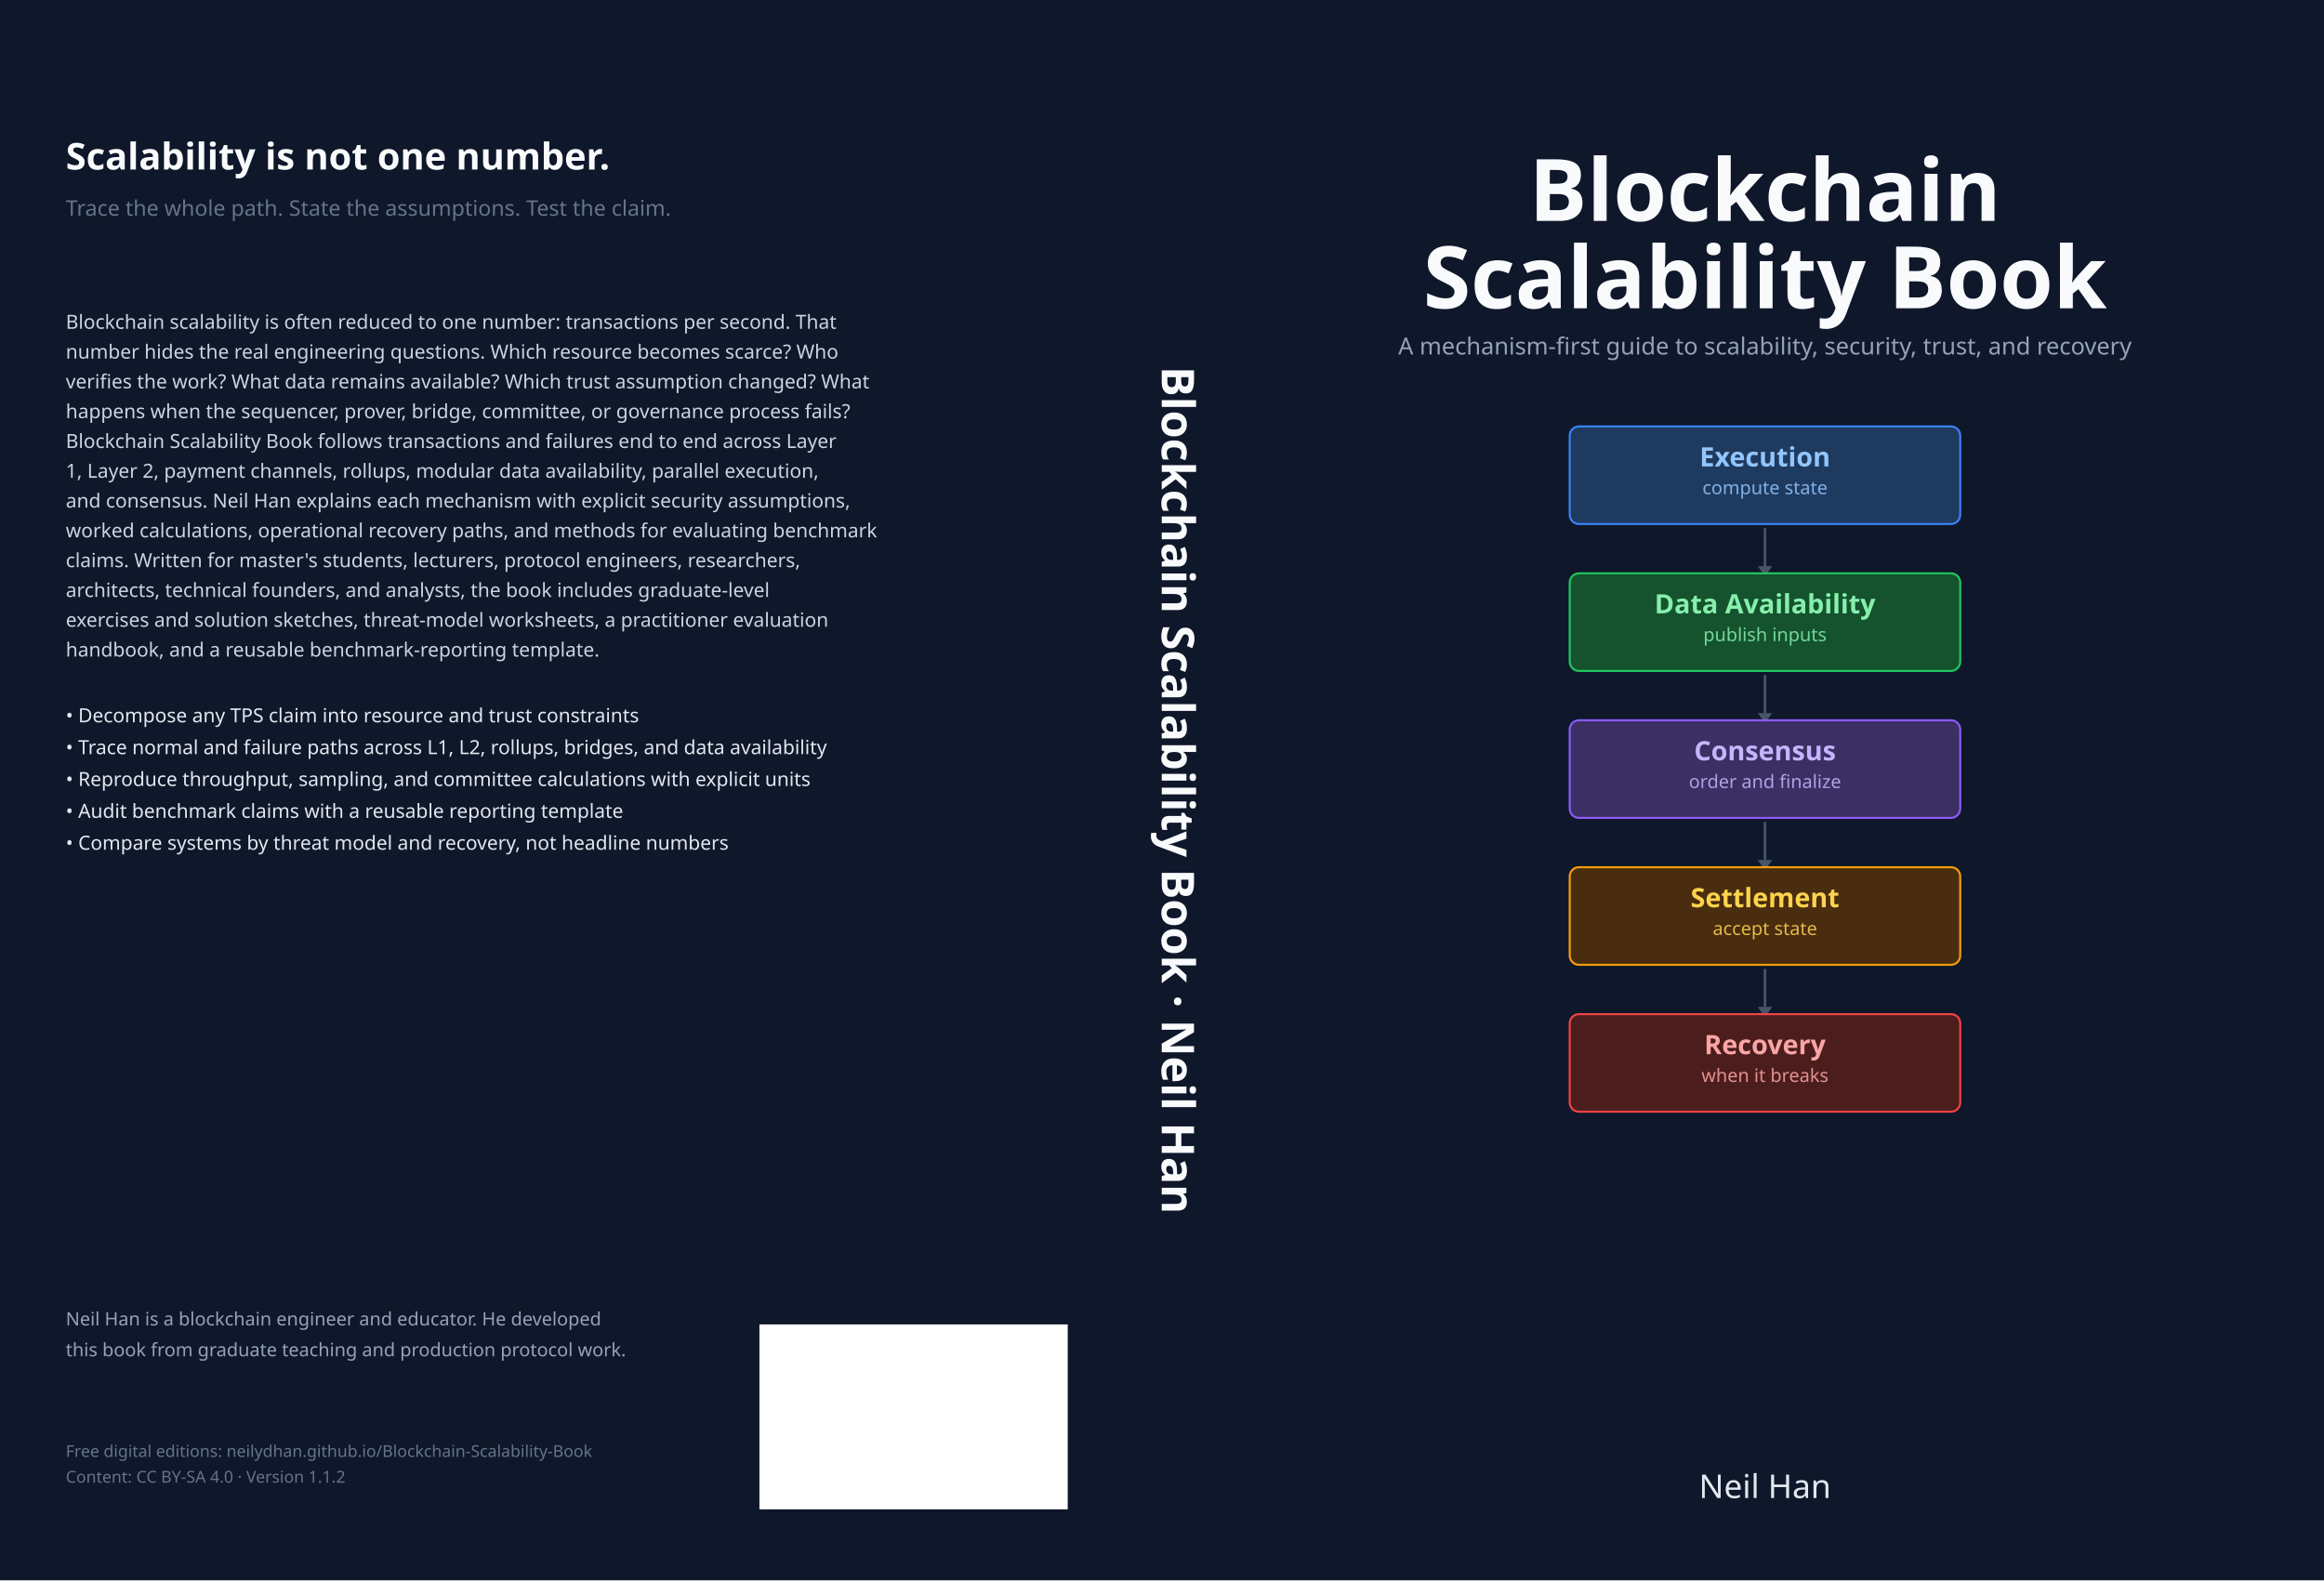
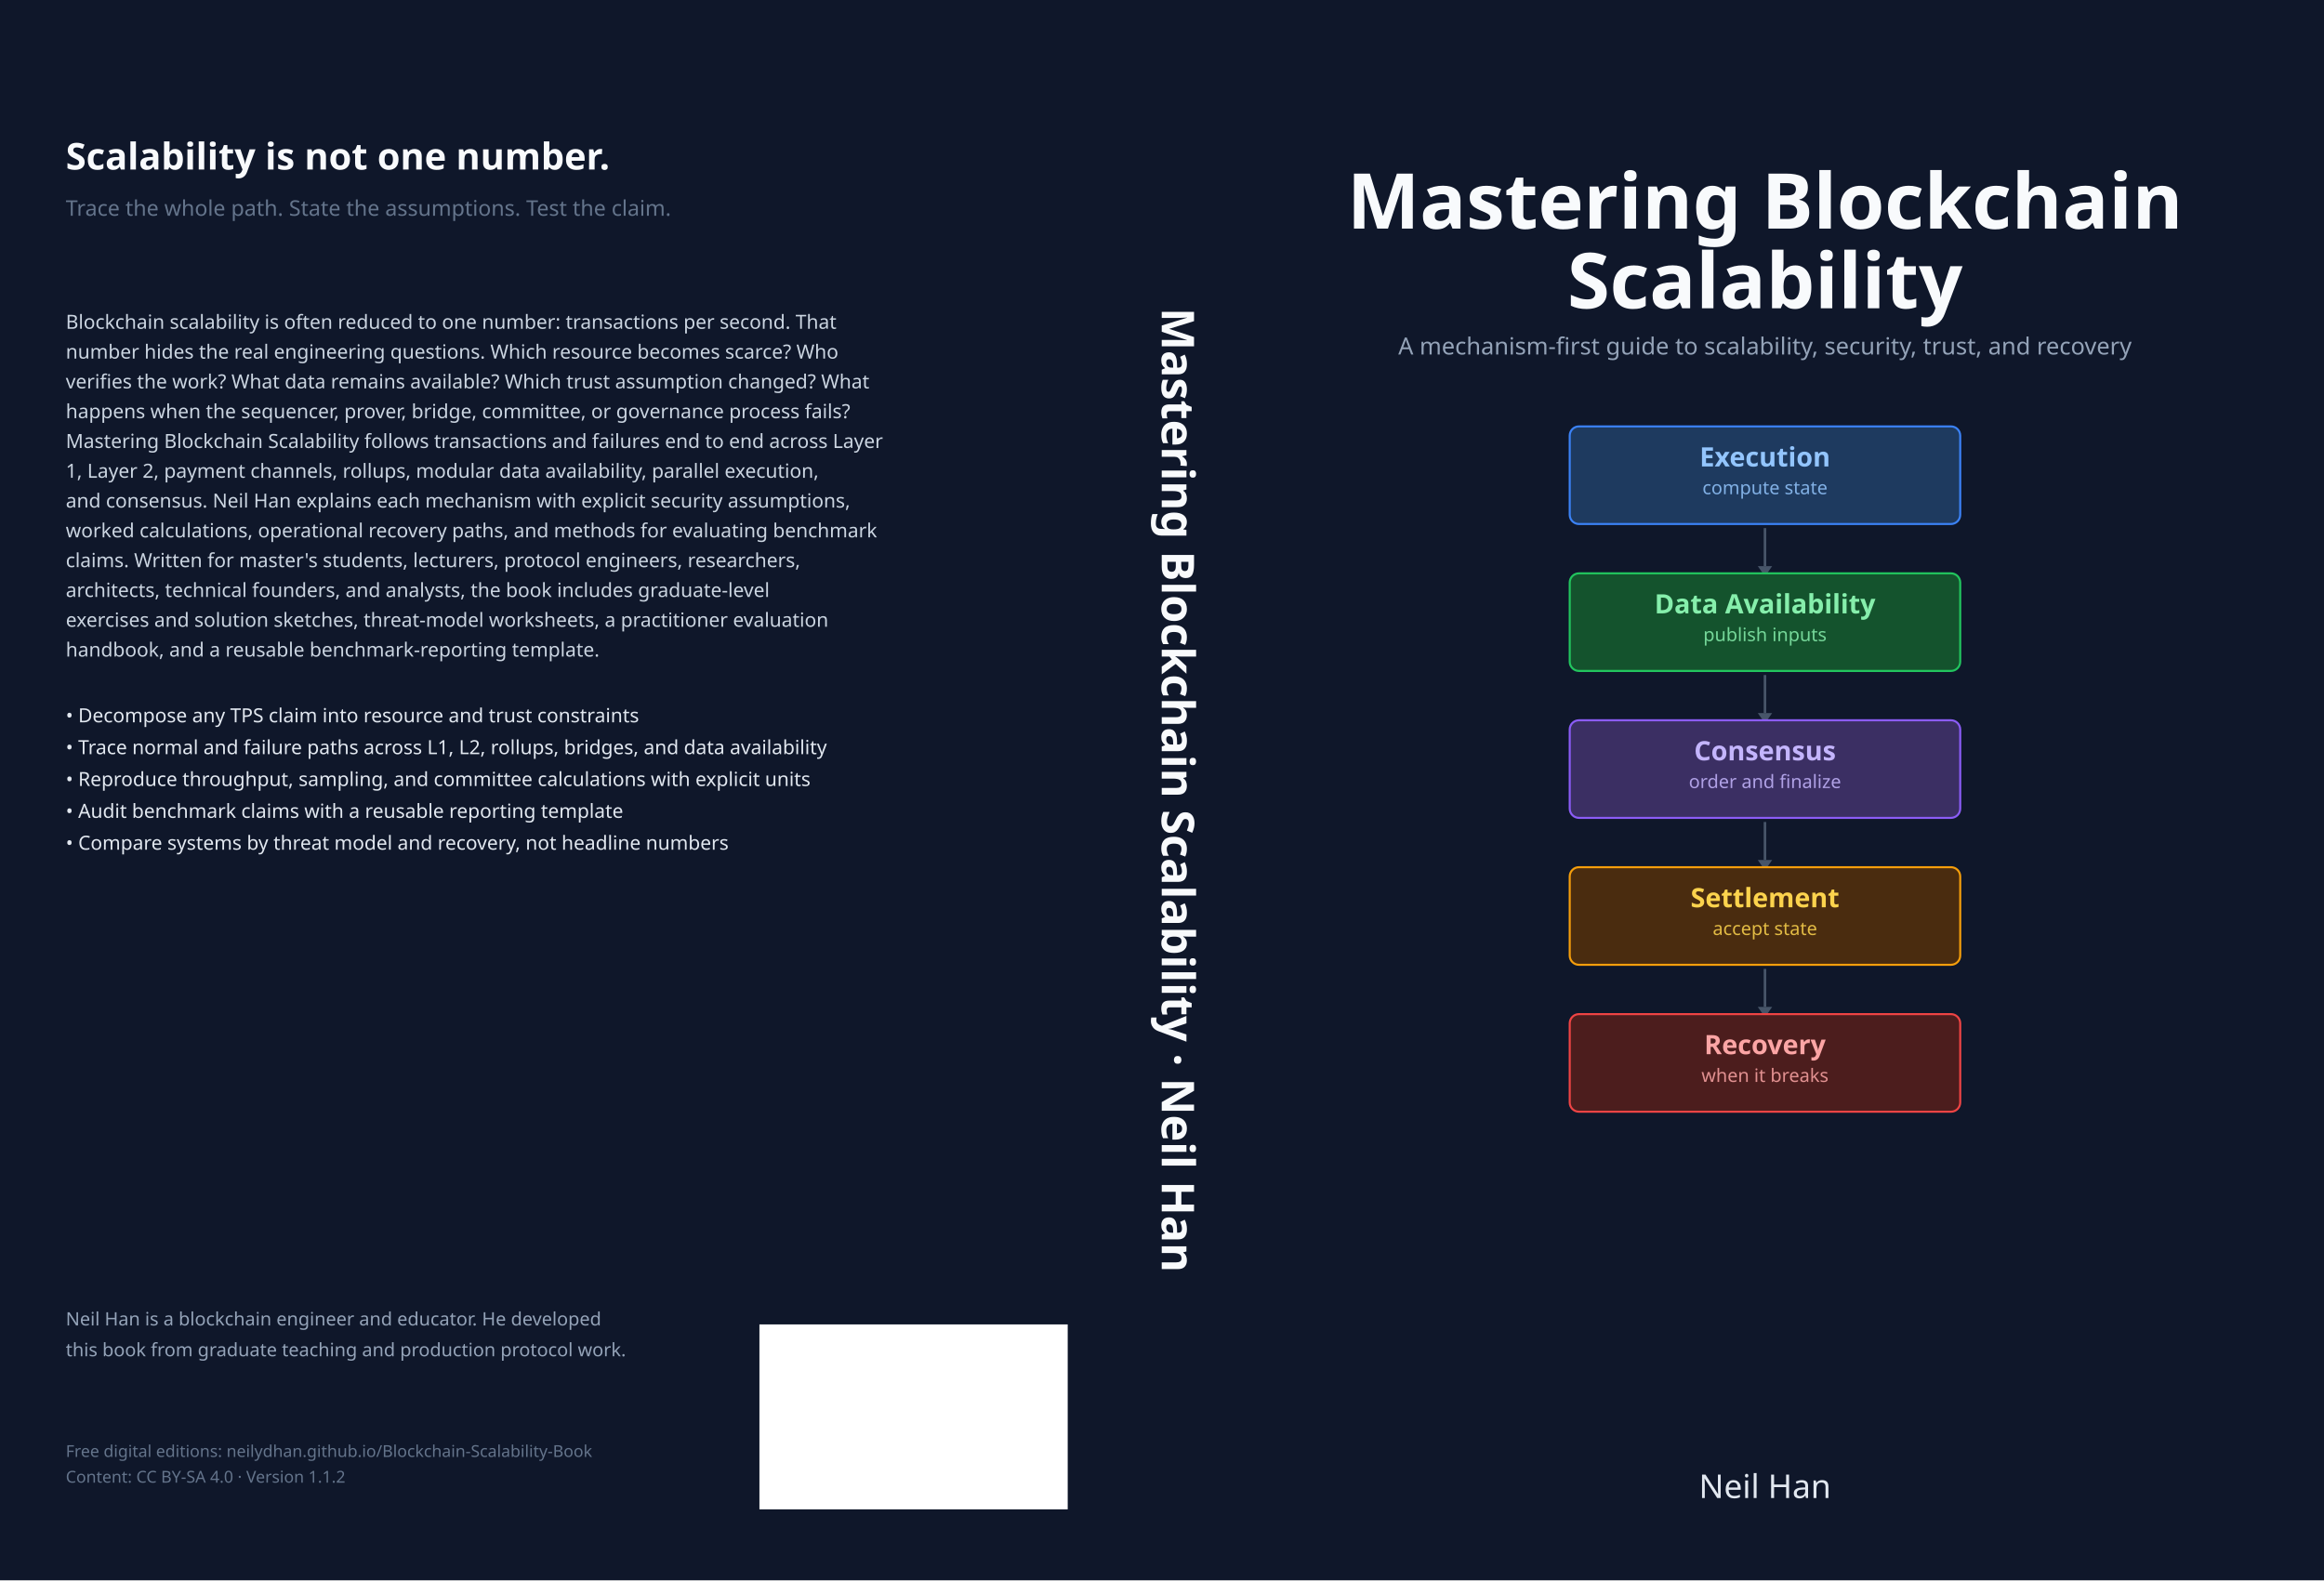
<svg xmlns="http://www.w3.org/2000/svg" width="4523" height="3076" viewBox="0 0 4523 3076">
  <rect width="4523" height="3076" fill="#0f172a" />
  <g font-family="Noto Sans, sans-serif">
-     <text x="3435" y="430" font-size="168" font-weight="bold" fill="#f8fafc" text-anchor="middle">Blockchain</text>
-     <text x="3435" y="600" font-size="168" font-weight="bold" fill="#f8fafc" text-anchor="middle">Scalability Book</text>
+     <text x="3435" y="445" font-size="150" font-weight="bold" fill="#f8fafc" text-anchor="middle">Mastering Blockchain</text>
+     <text x="3435" y="600" font-size="150" font-weight="bold" fill="#f8fafc" text-anchor="middle">Scalability</text>
    <text x="3435" y="690" font-size="46" fill="#94a3b8" text-anchor="middle">A mechanism-first guide to scalability, security, trust, and recovery</text>
    <rect x="3055" y="830" width="760" height="190" rx="18" fill="#1e3a5f" stroke="#3b82f6" stroke-width="4" />
    <text x="3435" y="908" font-size="52" font-weight="bold" fill="#93c5fd" text-anchor="middle">Execution</text>
    <text x="3435" y="962" font-size="36" fill="#93c5fd" text-anchor="middle" opacity="0.85">compute state</text>
    <line x1="3435" y1="1028" x2="3435" y2="1102" stroke="#475569" stroke-width="5" />
    <polygon points="3421,1102 3449,1102 3435,1122" fill="#475569" />
    <rect x="3055" y="1116" width="760" height="190" rx="18" fill="#14532d" stroke="#22c55e" stroke-width="4" />
    <text x="3435" y="1194" font-size="52" font-weight="bold" fill="#86efac" text-anchor="middle">Data Availability</text>
    <text x="3435" y="1248" font-size="36" fill="#86efac" text-anchor="middle" opacity="0.85">publish inputs</text>
    <line x1="3435" y1="1314" x2="3435" y2="1388" stroke="#475569" stroke-width="5" />
    <polygon points="3421,1388 3449,1388 3435,1408" fill="#475569" />
    <rect x="3055" y="1402" width="760" height="190" rx="18" fill="#3b2f63" stroke="#8b5cf6" stroke-width="4" />
    <text x="3435" y="1480" font-size="52" font-weight="bold" fill="#c4b5fd" text-anchor="middle">Consensus</text>
    <text x="3435" y="1534" font-size="36" fill="#c4b5fd" text-anchor="middle" opacity="0.85">order and finalize</text>
    <line x1="3435" y1="1600" x2="3435" y2="1674" stroke="#475569" stroke-width="5" />
    <polygon points="3421,1674 3449,1674 3435,1694" fill="#475569" />
    <rect x="3055" y="1688" width="760" height="190" rx="18" fill="#4a2c0f" stroke="#f59e0b" stroke-width="4" />
    <text x="3435" y="1766" font-size="52" font-weight="bold" fill="#fcd34d" text-anchor="middle">Settlement</text>
    <text x="3435" y="1820" font-size="36" fill="#fcd34d" text-anchor="middle" opacity="0.85">accept state</text>
    <line x1="3435" y1="1886" x2="3435" y2="1960" stroke="#475569" stroke-width="5" />
    <polygon points="3421,1960 3449,1960 3435,1980" fill="#475569" />
    <rect x="3055" y="1974" width="760" height="190" rx="18" fill="#4c1d1d" stroke="#ef4444" stroke-width="4" />
    <text x="3435" y="2052" font-size="52" font-weight="bold" fill="#fca5a5" text-anchor="middle">Recovery</text>
    <text x="3435" y="2106" font-size="36" fill="#fca5a5" text-anchor="middle" opacity="0.85">when it breaks</text>
    <text x="3435" y="2916" font-size="64" fill="#e2e8f0" text-anchor="middle">Neil Han</text>
-     <text x="2261" y="1538" font-size="88" font-weight="bold" fill="#f8fafc" text-anchor="middle" transform="rotate(90 2261 1538)">Blockchain Scalability Book · Neil Han</text>
+     <text x="2261" y="1538" font-size="88" font-weight="bold" fill="#f8fafc" text-anchor="middle" transform="rotate(90 2261 1538)">Mastering Blockchain Scalability · Neil Han</text>
    <text x="128" y="330" font-size="72" font-weight="bold" fill="#f8fafc">Scalability is not one number.</text>
    <text x="128" y="420" font-size="42" fill="#64748b">Trace the whole path. State the assumptions. Test the claim.</text>
    <text x="128" y="640" font-size="38" fill="#cbd5e1">Blockchain scalability is often reduced to one number: transactions per second. That</text>
    <text x="128" y="698" font-size="38" fill="#cbd5e1">number hides the real engineering questions. Which resource becomes scarce? Who</text>
    <text x="128" y="756" font-size="38" fill="#cbd5e1">verifies the work? What data remains available? Which trust assumption changed? What</text>
    <text x="128" y="814" font-size="38" fill="#cbd5e1">happens when the sequencer, prover, bridge, committee, or governance process fails?</text>
-     <text x="128" y="872" font-size="38" fill="#cbd5e1">Blockchain Scalability Book follows transactions and failures end to end across Layer</text>
+     <text x="128" y="872" font-size="38" fill="#cbd5e1">Mastering Blockchain Scalability follows transactions and failures end to end across Layer</text>
    <text x="128" y="930" font-size="38" fill="#cbd5e1">1, Layer 2, payment channels, rollups, modular data availability, parallel execution,</text>
    <text x="128" y="988" font-size="38" fill="#cbd5e1">and consensus. Neil Han explains each mechanism with explicit security assumptions,</text>
    <text x="128" y="1046" font-size="38" fill="#cbd5e1">worked calculations, operational recovery paths, and methods for evaluating benchmark</text>
    <text x="128" y="1104" font-size="38" fill="#cbd5e1">claims. Written for master's students, lecturers, protocol engineers, researchers,</text>
    <text x="128" y="1162" font-size="38" fill="#cbd5e1">architects, technical founders, and analysts, the book includes graduate-level</text>
    <text x="128" y="1220" font-size="38" fill="#cbd5e1">exercises and solution sketches, threat-model worksheets, a practitioner evaluation</text>
    <text x="128" y="1278" font-size="38" fill="#cbd5e1">handbook, and a reusable benchmark-reporting template.</text>
    <text x="128" y="1406" font-size="38" fill="#e2e8f0">• Decompose any TPS claim into resource and trust constraints</text>
    <text x="128" y="1468" font-size="38" fill="#e2e8f0">• Trace normal and failure paths across L1, L2, rollups, bridges, and data availability</text>
    <text x="128" y="1530" font-size="38" fill="#e2e8f0">• Reproduce throughput, sampling, and committee calculations with explicit units</text>
    <text x="128" y="1592" font-size="38" fill="#e2e8f0">• Audit benchmark claims with a reusable reporting template</text>
    <text x="128" y="1654" font-size="38" fill="#e2e8f0">• Compare systems by threat model and recovery, not headline numbers</text>
    <text x="128" y="2580" font-size="36" fill="#94a3b8">Neil Han is a blockchain engineer and educator. He developed</text>
    <text x="128" y="2640" font-size="36" fill="#94a3b8">this book from graduate teaching and production protocol work.</text>
    <text x="128" y="2836" font-size="32" fill="#64748b">Free digital editions: neilydhan.github.io/Blockchain-Scalability-Book</text>
    <text x="128" y="2886" font-size="32" fill="#64748b">Content: CC BY-SA 4.0 · Version 1.1.2</text>
    <rect x="1478" y="2578" width="600" height="360" fill="white" />
  </g>
</svg>
